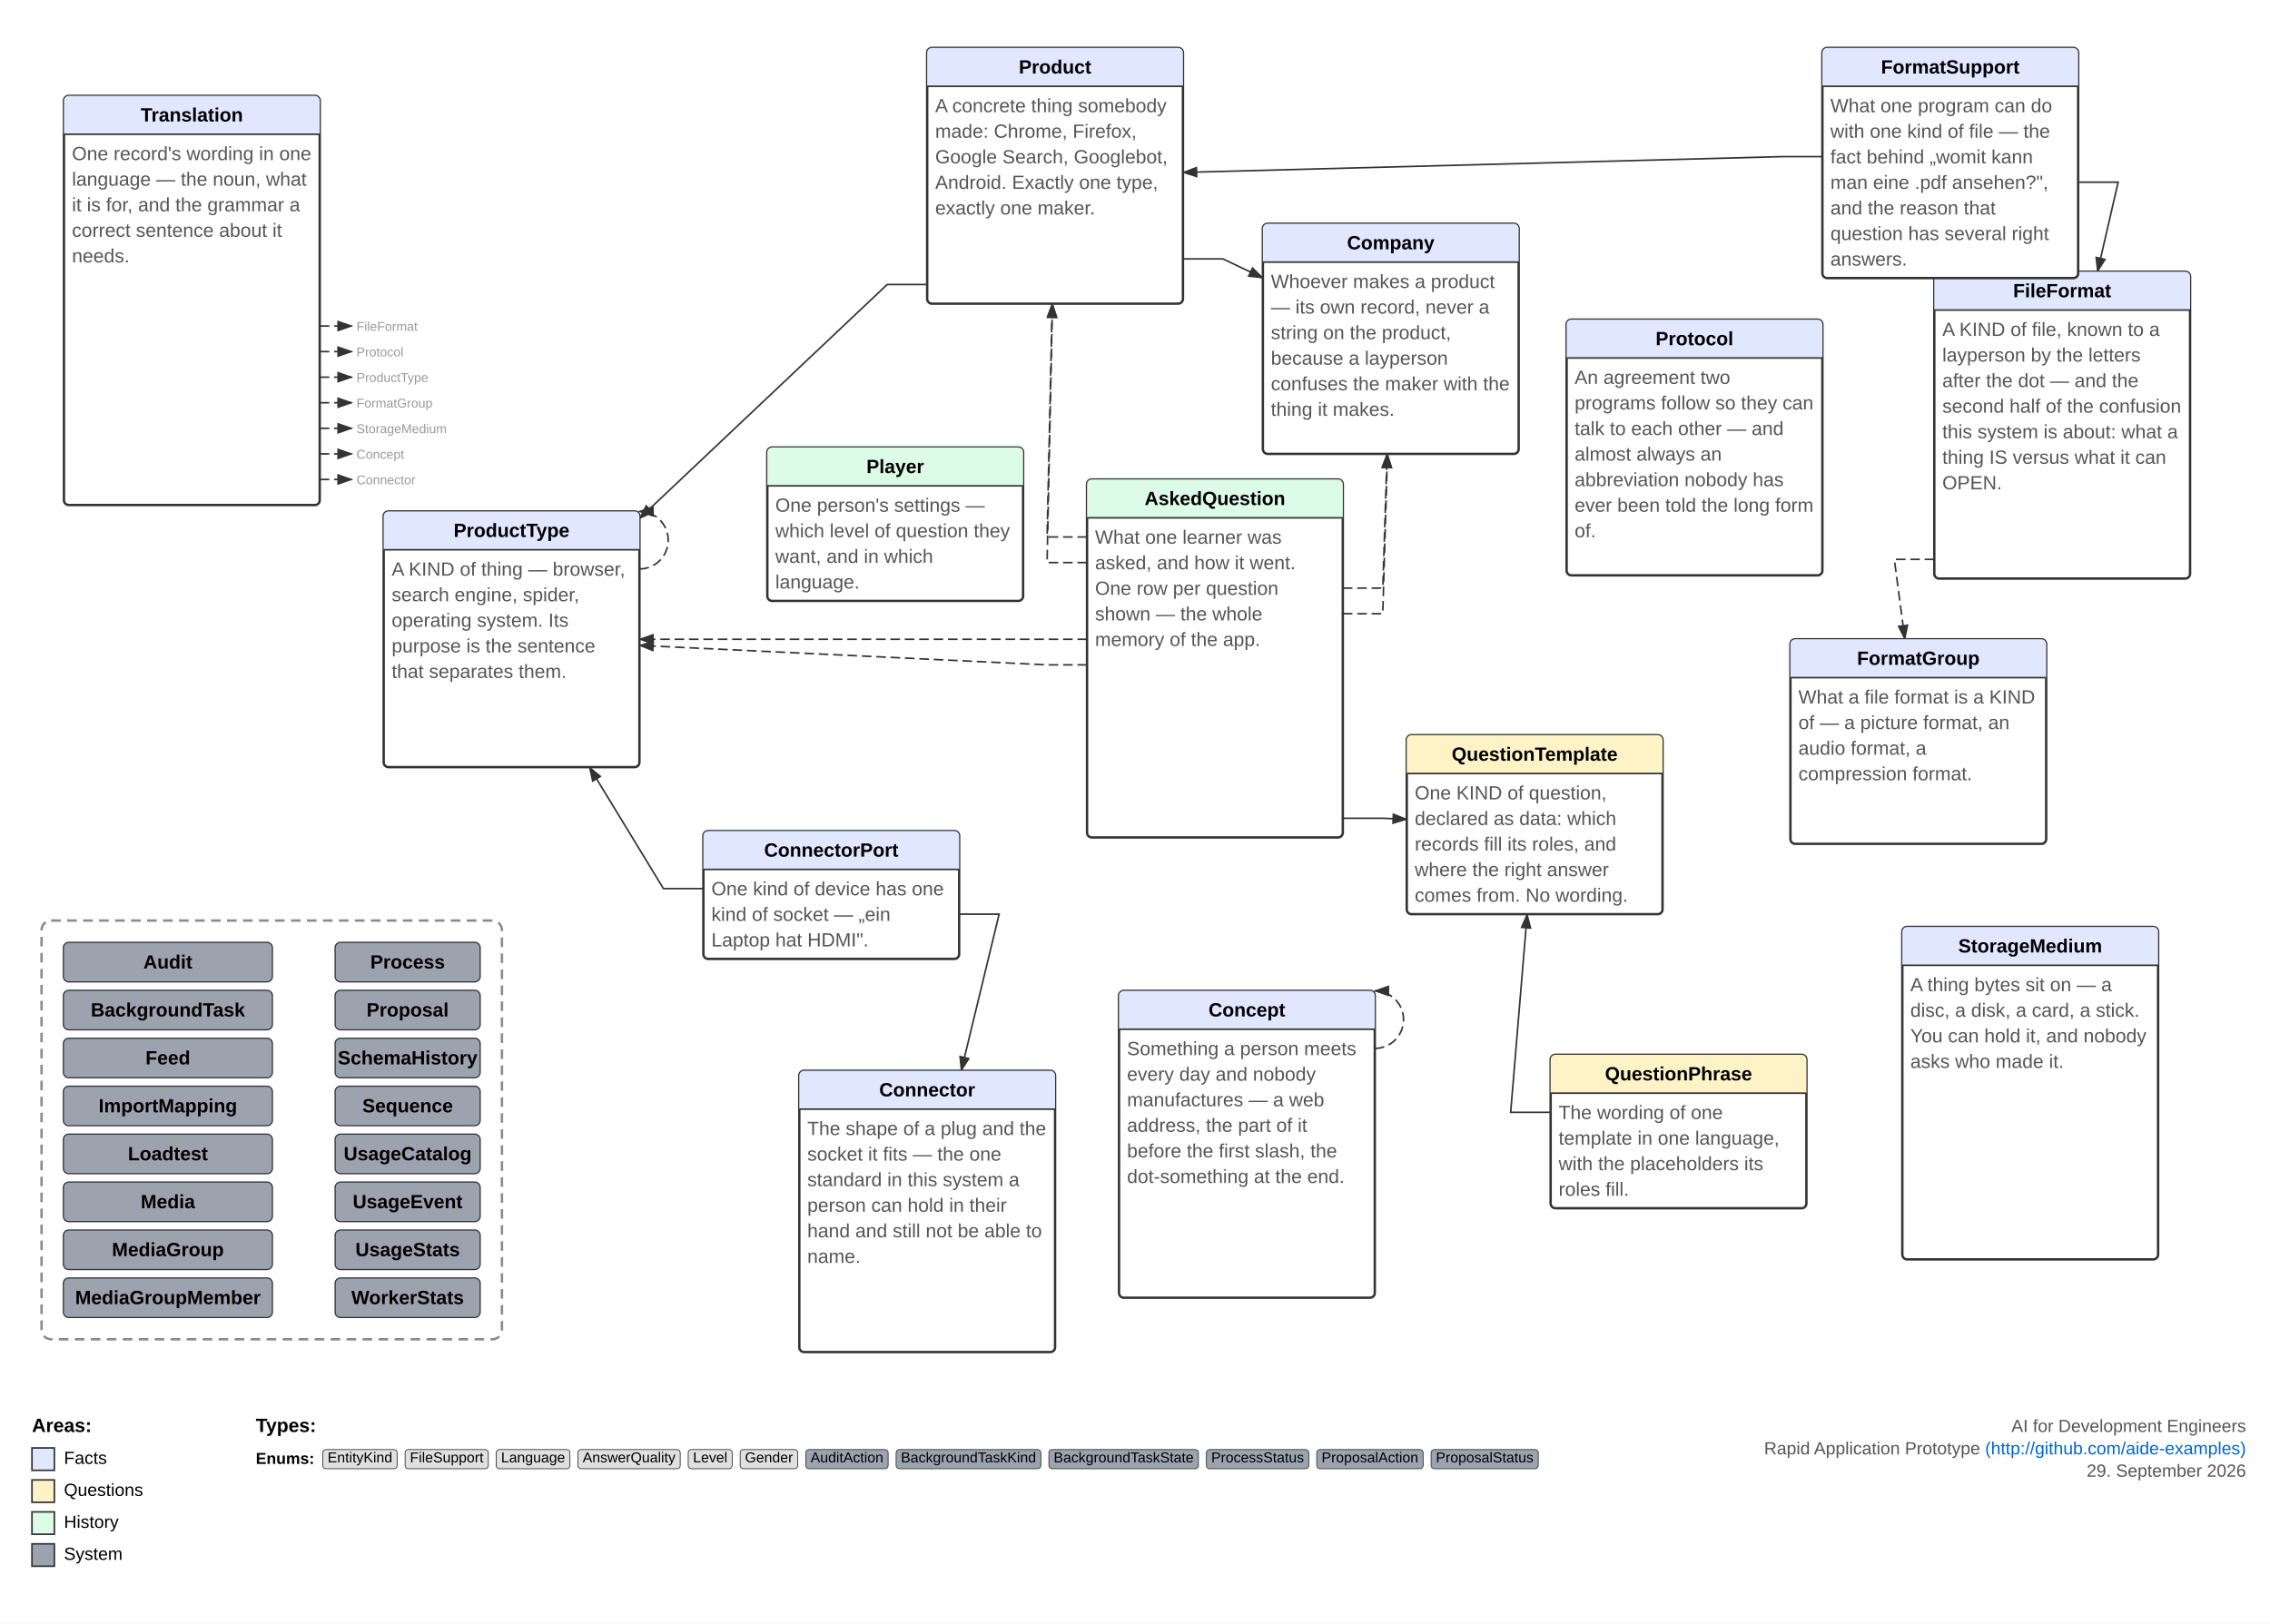
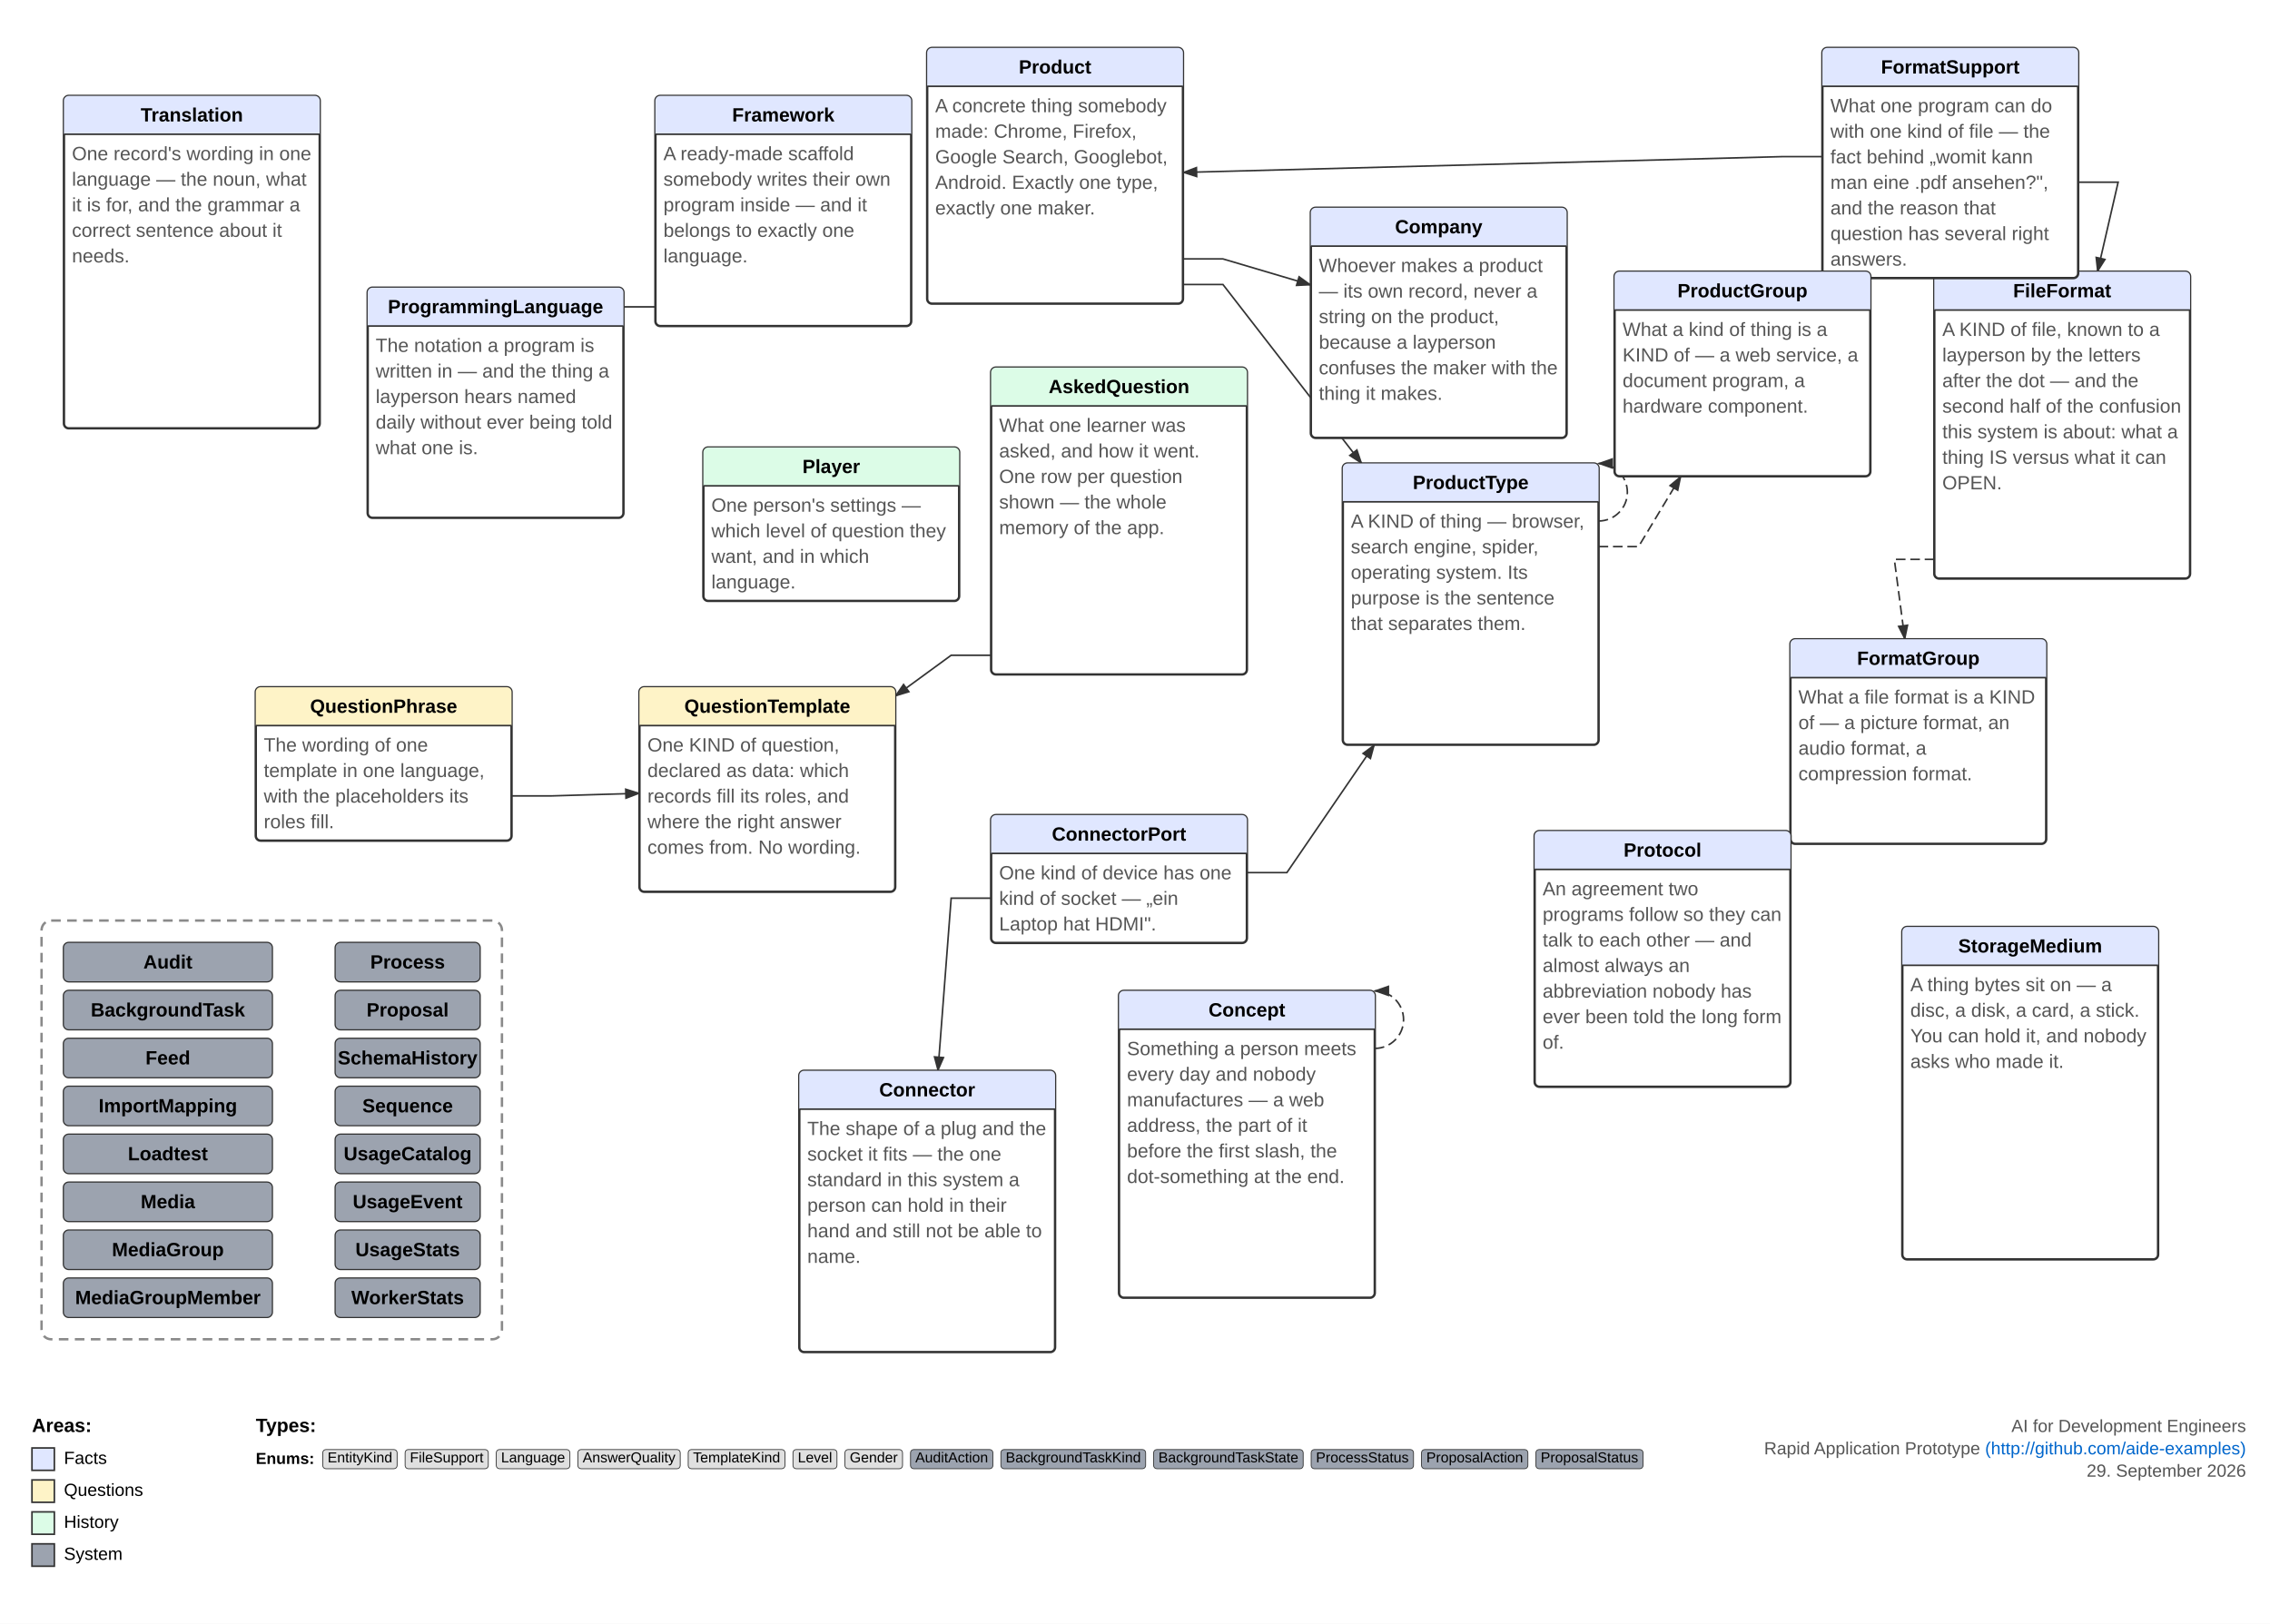
<svg xmlns="http://www.w3.org/2000/svg" viewBox="0 0 1420 1016" width="1420" height="1016">
  <defs>
    <marker id="arrowhead" markerWidth="10" markerHeight="7" refX="9" refY="3.5" orient="auto">
      <polygon points="0 0, 10 3.5, 0 7" fill="#333" />
    </marker>
    <clipPath id="clip-AskedQuestion">
-       <rect x="680" y="300" width="160" height="224" rx="3" />
+       <rect x="620" y="230" width="160" height="192" rx="3" />
    </clipPath>
    <clipPath id="clip-Company">
-       <rect x="790" y="140" width="160" height="144" rx="3" />
+       <rect x="820" y="130" width="160" height="144" rx="3" />
    </clipPath>
    <clipPath id="clip-Concept">
      <rect x="700" y="620" width="160" height="192" rx="3" />
    </clipPath>
    <clipPath id="clip-Connector">
      <rect x="500" y="670" width="160" height="176" rx="3" />
    </clipPath>
    <clipPath id="clip-ConnectorPort">
-       <rect x="440" y="520" width="160" height="80" rx="3" />
+       <rect x="620" y="510" width="160" height="80" rx="3" />
    </clipPath>
    <clipPath id="clip-FileFormat">
      <rect x="1210" y="170" width="160" height="192" rx="3" />
    </clipPath>
    <clipPath id="clip-FormatGroup">
      <rect x="1120" y="400" width="160" height="128" rx="3" />
    </clipPath>
    <clipPath id="clip-FormatSupport">
      <rect x="1140" y="30" width="160" height="144" rx="3" />
    </clipPath>
+     <clipPath id="clip-Framework">
+       <rect x="410" y="60" width="160" height="144" rx="3" />
+     </clipPath>
    <clipPath id="clip-Player">
-       <rect x="480" y="280" width="160" height="96" rx="3" />
+       <rect x="440" y="280" width="160" height="96" rx="3" />
    </clipPath>
    <clipPath id="clip-Product">
      <rect x="580" y="30" width="160" height="160" rx="3" />
    </clipPath>
+     <clipPath id="clip-ProductGroup">
+       <rect x="1010" y="170" width="160" height="128" rx="3" />
+     </clipPath>
    <clipPath id="clip-ProductType">
-       <rect x="240" y="320" width="160" height="160" rx="3" />
+       <rect x="840" y="290" width="160" height="176" rx="3" />
+     </clipPath>
+     <clipPath id="clip-ProgrammingLanguage">
+       <rect x="230" y="180" width="160" height="144" rx="3" />
    </clipPath>
    <clipPath id="clip-Protocol">
-       <rect x="980" y="200" width="160" height="160" rx="3" />
+       <rect x="960" y="520" width="160" height="160" rx="3" />
    </clipPath>
    <clipPath id="clip-QuestionPhrase">
-       <rect x="970" y="660" width="160" height="96" rx="3" />
+       <rect x="160" y="430" width="160" height="96" rx="3" />
    </clipPath>
    <clipPath id="clip-QuestionTemplate">
-       <rect x="880" y="460" width="160" height="112" rx="3" />
+       <rect x="400" y="430" width="160" height="128" rx="3" />
    </clipPath>
    <clipPath id="clip-StorageMedium">
      <rect x="1190" y="580" width="160" height="208" rx="3" />
    </clipPath>
    <clipPath id="clip-Translation">
-       <rect x="40" y="60" width="160" height="256" rx="3" />
+       <rect x="40" y="60" width="160" height="208" rx="3" />
    </clipPath>
    <clipPath id="clip-Audit">
      <rect x="40" y="590" width="130.045" height="24" rx="3" />
    </clipPath>
    <clipPath id="clip-BackgroundTask">
      <rect x="40" y="620" width="130.045" height="24" rx="3" />
    </clipPath>
    <clipPath id="clip-Feed">
      <rect x="40" y="650" width="130.045" height="24" rx="3" />
    </clipPath>
    <clipPath id="clip-ImportMapping">
      <rect x="40" y="680" width="130.045" height="24" rx="3" />
    </clipPath>
    <clipPath id="clip-Loadtest">
      <rect x="40" y="710" width="130.045" height="24" rx="3" />
    </clipPath>
    <clipPath id="clip-Media">
      <rect x="40" y="740" width="130.045" height="24" rx="3" />
    </clipPath>
    <clipPath id="clip-MediaGroup">
      <rect x="40" y="770" width="130.045" height="24" rx="3" />
    </clipPath>
    <clipPath id="clip-MediaGroupMember">
      <rect x="40" y="800" width="130.045" height="24" rx="3" />
    </clipPath>
    <clipPath id="clip-Process">
      <rect x="210" y="590" width="90" height="24" rx="3" />
    </clipPath>
    <clipPath id="clip-Proposal">
      <rect x="210" y="620" width="90" height="24" rx="3" />
    </clipPath>
    <clipPath id="clip-SchemaHistory">
      <rect x="210" y="650" width="90" height="24" rx="3" />
    </clipPath>
    <clipPath id="clip-Sequence">
      <rect x="210" y="680" width="90" height="24" rx="3" />
    </clipPath>
    <clipPath id="clip-UsageCatalog">
      <rect x="210" y="710" width="90" height="24" rx="3" />
    </clipPath>
    <clipPath id="clip-UsageEvent">
      <rect x="210" y="740" width="90" height="24" rx="3" />
    </clipPath>
    <clipPath id="clip-UsageStats">
      <rect x="210" y="770" width="90" height="24" rx="3" />
    </clipPath>
    <clipPath id="clip-WorkerStats">
      <rect x="210" y="800" width="90" height="24" rx="3" />
    </clipPath>
  </defs>
  <rect width="1420" height="1016" fill="white" />
-   <path d="M 840 512 L 865 512 L 880 512.632" fill="none" stroke="#333" stroke-width="1" marker-end="url(#arrowhead)" />
-   <path d="M 680 336 L 655 336 L 658.23 190" fill="none" stroke="#333" stroke-width="1" marker-end="url(#arrowhead)" stroke-dasharray="6,3" />
-   <path d="M 680 400 L 655 400 L 400 400" fill="none" stroke="#333" stroke-width="1" marker-end="url(#arrowhead)" stroke-dasharray="6,3" />
-   <path d="M 840 368 L 865 368 L 867.692 284" fill="none" stroke="#333" stroke-width="1" marker-end="url(#arrowhead)" stroke-dasharray="6,3" />
-   <path d="M 680 352 L 655 352 L 658.347 190" fill="none" stroke="#333" stroke-width="1" marker-end="url(#arrowhead)" stroke-dasharray="6,3" />
-   <path d="M 680 416 L 655 416 L 400 403.821" fill="none" stroke="#333" stroke-width="1" marker-end="url(#arrowhead)" stroke-dasharray="6,3" />
-   <path d="M 840 384 L 865 384 L 867.907 284" fill="none" stroke="#333" stroke-width="1" marker-end="url(#arrowhead)" stroke-dasharray="6,3" />
+   <path d="M 620 410 L 595 410 L 560 435.565" fill="none" stroke="#333" stroke-width="1" marker-end="url(#arrowhead)" />
  <path d="M 860 656 A 18 18 0 0 0 860 620" fill="none" stroke="#333" stroke-width="1" marker-end="url(#arrowhead)" stroke-dasharray="6,3" />
-   <path d="M 440 556 L 415 556 L 368.718 480" fill="none" stroke="#333" stroke-width="1" marker-end="url(#arrowhead)" />
-   <path d="M 600 572 L 625 572 L 601.29 670" fill="none" stroke="#333" stroke-width="1" marker-end="url(#arrowhead)" />
+   <path d="M 780 546 L 805 546 L 859.762 466" fill="none" stroke="#333" stroke-width="1" marker-end="url(#arrowhead)" />
+   <path d="M 620 562 L 595 562 L 586.735 670" fill="none" stroke="#333" stroke-width="1" marker-end="url(#arrowhead)" />
  <path d="M 1210 350 L 1185 350 L 1191.579 400" fill="none" stroke="#333" stroke-width="1" marker-end="url(#arrowhead)" stroke-dasharray="6,3" />
  <path d="M 1140 98 L 1115 98 L 740 107.89" fill="none" stroke="#333" stroke-width="1" marker-end="url(#arrowhead)" />
  <path d="M 1300 114 L 1325 114 L 1312.105 170" fill="none" stroke="#333" stroke-width="1" marker-end="url(#arrowhead)" />
-   <path d="M 580 178 L 555 178 L 400 324.426" fill="none" stroke="#333" stroke-width="1" marker-end="url(#arrowhead)" />
-   <path d="M 740 162 L 765 162 L 790 173.905" fill="none" stroke="#333" stroke-width="1" marker-end="url(#arrowhead)" />
-   <path d="M 400 356 A 18 18 0 0 0 400 320" fill="none" stroke="#333" stroke-width="1" marker-end="url(#arrowhead)" stroke-dasharray="6,3" />
-   <path d="M 970 696 L 945 696 L 955.333 572" fill="none" stroke="#333" stroke-width="1" marker-end="url(#arrowhead)" />
-   <path d="M 200 236 L 220 236" fill="none" stroke="#333" stroke-width="1" stroke-dasharray="6,3" marker-end="url(#arrowhead)" />
-   <text x="223" y="239" text-anchor="start" font-family="Arial, sans-serif" font-size="8" fill="#999">ProductType</text>
-   <path d="M 200 204 L 220 204" fill="none" stroke="#333" stroke-width="1" stroke-dasharray="6,3" marker-end="url(#arrowhead)" />
-   <text x="223" y="207" text-anchor="start" font-family="Arial, sans-serif" font-size="8" fill="#999">FileFormat</text>
-   <path d="M 200 252 L 220 252" fill="none" stroke="#333" stroke-width="1" stroke-dasharray="6,3" marker-end="url(#arrowhead)" />
-   <text x="223" y="255" text-anchor="start" font-family="Arial, sans-serif" font-size="8" fill="#999">FormatGroup</text>
-   <path d="M 200 220 L 220 220" fill="none" stroke="#333" stroke-width="1" stroke-dasharray="6,3" marker-end="url(#arrowhead)" />
-   <text x="223" y="223" text-anchor="start" font-family="Arial, sans-serif" font-size="8" fill="#999">Protocol</text>
-   <path d="M 200 300 L 220 300" fill="none" stroke="#333" stroke-width="1" stroke-dasharray="6,3" marker-end="url(#arrowhead)" />
-   <text x="223" y="303" text-anchor="start" font-family="Arial, sans-serif" font-size="8" fill="#999">Connector</text>
-   <path d="M 200 284 L 220 284" fill="none" stroke="#333" stroke-width="1" stroke-dasharray="6,3" marker-end="url(#arrowhead)" />
-   <text x="223" y="287" text-anchor="start" font-family="Arial, sans-serif" font-size="8" fill="#999">Concept</text>
-   <path d="M 200 268 L 220 268" fill="none" stroke="#333" stroke-width="1" stroke-dasharray="6,3" marker-end="url(#arrowhead)" />
-   <text x="223" y="271" text-anchor="start" font-family="Arial, sans-serif" font-size="8" fill="#999">StorageMedium</text>
+   <path d="M 410 192 L 385 192 L 310 252" fill="none" stroke="#333" stroke-width="1" marker-end="url(#arrowhead)" />
+   <path d="M 740 178 L 765 178 L 851.8 290" fill="none" stroke="#333" stroke-width="1" marker-end="url(#arrowhead)" />
+   <path d="M 740 162 L 765 162 L 820 178.296" fill="none" stroke="#333" stroke-width="1" marker-end="url(#arrowhead)" />
+   <path d="M 1000 342 L 1025 342 L 1051.481 298" fill="none" stroke="#333" stroke-width="1" marker-end="url(#arrowhead)" stroke-dasharray="6,3" />
+   <path d="M 1000 326 A 18 18 0 0 0 1000 290" fill="none" stroke="#333" stroke-width="1" marker-end="url(#arrowhead)" stroke-dasharray="6,3" />
+   <path d="M 320 498 L 345 498 L 400 496.37" fill="none" stroke="#333" stroke-width="1" marker-end="url(#arrowhead)" />
  <rect x="26" y="576" width="288" height="262" fill="none" stroke="#8a8a8a" stroke-width="1.5" stroke-dasharray="6,4" rx="6" />
-   <rect x="680" y="300" width="160" height="224" fill="white" stroke="#333" stroke-width="1.5" rx="3" />
-   <rect x="680" y="300" width="160" height="24" fill="#DCFCE7" clip-path="url(#clip-AskedQuestion)" />
-   <text x="760" y="316" text-anchor="middle" font-family="Arial, sans-serif" font-size="12" font-weight="bold">AskedQuestion</text>
-   <line x1="680" y1="324" x2="840" y2="324" stroke="#333" stroke-width="1" />
-   <text x="685" y="340.2" font-family="Arial, sans-serif" font-size="12" fill="#555">What one learner was</text>
-   <text x="685" y="356.2" font-family="Arial, sans-serif" font-size="12" fill="#555">asked, and how it went.</text>
-   <text x="685" y="372.2" font-family="Arial, sans-serif" font-size="12" fill="#555">One row per question</text>
-   <text x="685" y="388.2" font-family="Arial, sans-serif" font-size="12" fill="#555">shown — the whole</text>
-   <text x="685" y="404.2" font-family="Arial, sans-serif" font-size="12" fill="#555">memory of the app.</text>
-   <rect x="790" y="140" width="160" height="144" fill="white" stroke="#333" stroke-width="1.5" rx="3" />
-   <rect x="790" y="140" width="160" height="24" fill="#E0E7FF" clip-path="url(#clip-Company)" />
-   <text x="870" y="156" text-anchor="middle" font-family="Arial, sans-serif" font-size="12" font-weight="bold">Company</text>
-   <line x1="790" y1="164" x2="950" y2="164" stroke="#333" stroke-width="1" />
-   <text x="795" y="180.2" font-family="Arial, sans-serif" font-size="12" fill="#555">Whoever makes a product</text>
-   <text x="795" y="196.2" font-family="Arial, sans-serif" font-size="12" fill="#555">— its own record, never a</text>
-   <text x="795" y="212.2" font-family="Arial, sans-serif" font-size="12" fill="#555">string on the product,</text>
-   <text x="795" y="228.2" font-family="Arial, sans-serif" font-size="12" fill="#555">because a layperson</text>
-   <text x="795" y="244.2" font-family="Arial, sans-serif" font-size="12" fill="#555">confuses the maker with the</text>
-   <text x="795" y="260.2" font-family="Arial, sans-serif" font-size="12" fill="#555">thing it makes.</text>
+   <rect x="620" y="230" width="160" height="192" fill="white" stroke="#333" stroke-width="1.5" rx="3" />
+   <rect x="620" y="230" width="160" height="24" fill="#DCFCE7" clip-path="url(#clip-AskedQuestion)" />
+   <text x="700" y="246" text-anchor="middle" font-family="Arial, sans-serif" font-size="12" font-weight="bold">AskedQuestion</text>
+   <line x1="620" y1="254" x2="780" y2="254" stroke="#333" stroke-width="1" />
+   <text x="625" y="270.2" font-family="Arial, sans-serif" font-size="12" fill="#555">What one learner was</text>
+   <text x="625" y="286.2" font-family="Arial, sans-serif" font-size="12" fill="#555">asked, and how it went.</text>
+   <text x="625" y="302.2" font-family="Arial, sans-serif" font-size="12" fill="#555">One row per question</text>
+   <text x="625" y="318.2" font-family="Arial, sans-serif" font-size="12" fill="#555">shown — the whole</text>
+   <text x="625" y="334.2" font-family="Arial, sans-serif" font-size="12" fill="#555">memory of the app.</text>
+   <rect x="820" y="130" width="160" height="144" fill="white" stroke="#333" stroke-width="1.5" rx="3" />
+   <rect x="820" y="130" width="160" height="24" fill="#E0E7FF" clip-path="url(#clip-Company)" />
+   <text x="900" y="146" text-anchor="middle" font-family="Arial, sans-serif" font-size="12" font-weight="bold">Company</text>
+   <line x1="820" y1="154" x2="980" y2="154" stroke="#333" stroke-width="1" />
+   <text x="825" y="170.2" font-family="Arial, sans-serif" font-size="12" fill="#555">Whoever makes a product</text>
+   <text x="825" y="186.2" font-family="Arial, sans-serif" font-size="12" fill="#555">— its own record, never a</text>
+   <text x="825" y="202.2" font-family="Arial, sans-serif" font-size="12" fill="#555">string on the product,</text>
+   <text x="825" y="218.2" font-family="Arial, sans-serif" font-size="12" fill="#555">because a layperson</text>
+   <text x="825" y="234.2" font-family="Arial, sans-serif" font-size="12" fill="#555">confuses the maker with the</text>
+   <text x="825" y="250.2" font-family="Arial, sans-serif" font-size="12" fill="#555">thing it makes.</text>
  <rect x="700" y="620" width="160" height="192" fill="white" stroke="#333" stroke-width="1.5" rx="3" />
  <rect x="700" y="620" width="160" height="24" fill="#E0E7FF" clip-path="url(#clip-Concept)" />
  <text x="780" y="636" text-anchor="middle" font-family="Arial, sans-serif" font-size="12" font-weight="bold">Concept</text>
  <line x1="700" y1="644" x2="860" y2="644" stroke="#333" stroke-width="1" />
  <text x="705" y="660.2" font-family="Arial, sans-serif" font-size="12" fill="#555">Something a person meets</text>
  <text x="705" y="676.2" font-family="Arial, sans-serif" font-size="12" fill="#555">every day and nobody</text>
  <text x="705" y="692.2" font-family="Arial, sans-serif" font-size="12" fill="#555">manufactures — a web</text>
  <text x="705" y="708.2" font-family="Arial, sans-serif" font-size="12" fill="#555">address, the part of it</text>
  <text x="705" y="724.2" font-family="Arial, sans-serif" font-size="12" fill="#555">before the first slash, the</text>
  <text x="705" y="740.2" font-family="Arial, sans-serif" font-size="12" fill="#555">dot-something at the end.</text>
  <rect x="500" y="670" width="160" height="176" fill="white" stroke="#333" stroke-width="1.5" rx="3" />
  <rect x="500" y="670" width="160" height="24" fill="#E0E7FF" clip-path="url(#clip-Connector)" />
  <text x="580" y="686" text-anchor="middle" font-family="Arial, sans-serif" font-size="12" font-weight="bold">Connector</text>
  <line x1="500" y1="694" x2="660" y2="694" stroke="#333" stroke-width="1" />
  <text x="505" y="710.2" font-family="Arial, sans-serif" font-size="12" fill="#555">The shape of a plug and the</text>
  <text x="505" y="726.2" font-family="Arial, sans-serif" font-size="12" fill="#555">socket it fits — the one</text>
  <text x="505" y="742.2" font-family="Arial, sans-serif" font-size="12" fill="#555">standard in this system a</text>
  <text x="505" y="758.2" font-family="Arial, sans-serif" font-size="12" fill="#555">person can hold in their</text>
  <text x="505" y="774.2" font-family="Arial, sans-serif" font-size="12" fill="#555">hand and still not be able to</text>
  <text x="505" y="790.2" font-family="Arial, sans-serif" font-size="12" fill="#555">name.</text>
-   <rect x="440" y="520" width="160" height="80" fill="white" stroke="#333" stroke-width="1.5" rx="3" />
-   <rect x="440" y="520" width="160" height="24" fill="#E0E7FF" clip-path="url(#clip-ConnectorPort)" />
-   <text x="520" y="536" text-anchor="middle" font-family="Arial, sans-serif" font-size="12" font-weight="bold">ConnectorPort</text>
-   <line x1="440" y1="544" x2="600" y2="544" stroke="#333" stroke-width="1" />
-   <text x="445" y="560.2" font-family="Arial, sans-serif" font-size="12" fill="#555">One kind of device has one</text>
-   <text x="445" y="576.2" font-family="Arial, sans-serif" font-size="12" fill="#555">kind of socket — „ein</text>
-   <text x="445" y="592.2" font-family="Arial, sans-serif" font-size="12" fill="#555">Laptop hat HDMI".</text>
+   <rect x="620" y="510" width="160" height="80" fill="white" stroke="#333" stroke-width="1.5" rx="3" />
+   <rect x="620" y="510" width="160" height="24" fill="#E0E7FF" clip-path="url(#clip-ConnectorPort)" />
+   <text x="700" y="526" text-anchor="middle" font-family="Arial, sans-serif" font-size="12" font-weight="bold">ConnectorPort</text>
+   <line x1="620" y1="534" x2="780" y2="534" stroke="#333" stroke-width="1" />
+   <text x="625" y="550.2" font-family="Arial, sans-serif" font-size="12" fill="#555">One kind of device has one</text>
+   <text x="625" y="566.2" font-family="Arial, sans-serif" font-size="12" fill="#555">kind of socket — „ein</text>
+   <text x="625" y="582.2" font-family="Arial, sans-serif" font-size="12" fill="#555">Laptop hat HDMI".</text>
  <rect x="1210" y="170" width="160" height="192" fill="white" stroke="#333" stroke-width="1.5" rx="3" />
  <rect x="1210" y="170" width="160" height="24" fill="#E0E7FF" clip-path="url(#clip-FileFormat)" />
  <text x="1290" y="186" text-anchor="middle" font-family="Arial, sans-serif" font-size="12" font-weight="bold">FileFormat</text>
  <line x1="1210" y1="194" x2="1370" y2="194" stroke="#333" stroke-width="1" />
  <text x="1215" y="210.2" font-family="Arial, sans-serif" font-size="12" fill="#555">A KIND of file, known to a</text>
  <text x="1215" y="226.2" font-family="Arial, sans-serif" font-size="12" fill="#555">layperson by the letters</text>
  <text x="1215" y="242.2" font-family="Arial, sans-serif" font-size="12" fill="#555">after the dot — and the</text>
  <text x="1215" y="258.2" font-family="Arial, sans-serif" font-size="12" fill="#555">second half of the confusion</text>
  <text x="1215" y="274.2" font-family="Arial, sans-serif" font-size="12" fill="#555">this system is about: what a</text>
  <text x="1215" y="290.2" font-family="Arial, sans-serif" font-size="12" fill="#555">thing IS versus what it can</text>
  <text x="1215" y="306.2" font-family="Arial, sans-serif" font-size="12" fill="#555">OPEN.</text>
  <rect x="1120" y="400" width="160" height="128" fill="white" stroke="#333" stroke-width="1.5" rx="3" />
  <rect x="1120" y="400" width="160" height="24" fill="#E0E7FF" clip-path="url(#clip-FormatGroup)" />
  <text x="1200" y="416" text-anchor="middle" font-family="Arial, sans-serif" font-size="12" font-weight="bold">FormatGroup</text>
  <line x1="1120" y1="424" x2="1280" y2="424" stroke="#333" stroke-width="1" />
  <text x="1125" y="440.2" font-family="Arial, sans-serif" font-size="12" fill="#555">What a file format is a KIND</text>
  <text x="1125" y="456.2" font-family="Arial, sans-serif" font-size="12" fill="#555">of — a picture format, an</text>
  <text x="1125" y="472.2" font-family="Arial, sans-serif" font-size="12" fill="#555">audio format, a</text>
  <text x="1125" y="488.2" font-family="Arial, sans-serif" font-size="12" fill="#555">compression format.</text>
  <rect x="1140" y="30" width="160" height="144" fill="white" stroke="#333" stroke-width="1.5" rx="3" />
  <rect x="1140" y="30" width="160" height="24" fill="#E0E7FF" clip-path="url(#clip-FormatSupport)" />
  <text x="1220" y="46" text-anchor="middle" font-family="Arial, sans-serif" font-size="12" font-weight="bold">FormatSupport</text>
  <line x1="1140" y1="54" x2="1300" y2="54" stroke="#333" stroke-width="1" />
  <text x="1145" y="70.2" font-family="Arial, sans-serif" font-size="12" fill="#555">What one program can do</text>
  <text x="1145" y="86.2" font-family="Arial, sans-serif" font-size="12" fill="#555">with one kind of file — the</text>
  <text x="1145" y="102.2" font-family="Arial, sans-serif" font-size="12" fill="#555">fact behind „womit kann</text>
  <text x="1145" y="118.2" font-family="Arial, sans-serif" font-size="12" fill="#555">man eine .pdf ansehen?",</text>
  <text x="1145" y="134.2" font-family="Arial, sans-serif" font-size="12" fill="#555">and the reason that</text>
  <text x="1145" y="150.2" font-family="Arial, sans-serif" font-size="12" fill="#555">question has several right</text>
  <text x="1145" y="166.2" font-family="Arial, sans-serif" font-size="12" fill="#555">answers.</text>
-   <rect x="480" y="280" width="160" height="96" fill="white" stroke="#333" stroke-width="1.5" rx="3" />
-   <rect x="480" y="280" width="160" height="24" fill="#DCFCE7" clip-path="url(#clip-Player)" />
-   <text x="560" y="296" text-anchor="middle" font-family="Arial, sans-serif" font-size="12" font-weight="bold">Player</text>
-   <line x1="480" y1="304" x2="640" y2="304" stroke="#333" stroke-width="1" />
-   <text x="485" y="320.2" font-family="Arial, sans-serif" font-size="12" fill="#555">One person's settings —</text>
-   <text x="485" y="336.2" font-family="Arial, sans-serif" font-size="12" fill="#555">which level of question they</text>
-   <text x="485" y="352.2" font-family="Arial, sans-serif" font-size="12" fill="#555">want, and in which</text>
-   <text x="485" y="368.2" font-family="Arial, sans-serif" font-size="12" fill="#555">language.</text>
+   <rect x="410" y="60" width="160" height="144" fill="white" stroke="#333" stroke-width="1.5" rx="3" />
+   <rect x="410" y="60" width="160" height="24" fill="#E0E7FF" clip-path="url(#clip-Framework)" />
+   <text x="490" y="76" text-anchor="middle" font-family="Arial, sans-serif" font-size="12" font-weight="bold">Framework</text>
+   <line x1="410" y1="84" x2="570" y2="84" stroke="#333" stroke-width="1" />
+   <text x="415" y="100.2" font-family="Arial, sans-serif" font-size="12" fill="#555">A ready-made scaffold</text>
+   <text x="415" y="116.2" font-family="Arial, sans-serif" font-size="12" fill="#555">somebody writes their own</text>
+   <text x="415" y="132.2" font-family="Arial, sans-serif" font-size="12" fill="#555">program inside — and it</text>
+   <text x="415" y="148.2" font-family="Arial, sans-serif" font-size="12" fill="#555">belongs to exactly one</text>
+   <text x="415" y="164.2" font-family="Arial, sans-serif" font-size="12" fill="#555">language.</text>
+   <rect x="440" y="280" width="160" height="96" fill="white" stroke="#333" stroke-width="1.5" rx="3" />
+   <rect x="440" y="280" width="160" height="24" fill="#DCFCE7" clip-path="url(#clip-Player)" />
+   <text x="520" y="296" text-anchor="middle" font-family="Arial, sans-serif" font-size="12" font-weight="bold">Player</text>
+   <line x1="440" y1="304" x2="600" y2="304" stroke="#333" stroke-width="1" />
+   <text x="445" y="320.2" font-family="Arial, sans-serif" font-size="12" fill="#555">One person's settings —</text>
+   <text x="445" y="336.2" font-family="Arial, sans-serif" font-size="12" fill="#555">which level of question they</text>
+   <text x="445" y="352.2" font-family="Arial, sans-serif" font-size="12" fill="#555">want, and in which</text>
+   <text x="445" y="368.2" font-family="Arial, sans-serif" font-size="12" fill="#555">language.</text>
  <rect x="580" y="30" width="160" height="160" fill="white" stroke="#333" stroke-width="1.5" rx="3" />
  <rect x="580" y="30" width="160" height="24" fill="#E0E7FF" clip-path="url(#clip-Product)" />
  <text x="660" y="46" text-anchor="middle" font-family="Arial, sans-serif" font-size="12" font-weight="bold">Product</text>
  <line x1="580" y1="54" x2="740" y2="54" stroke="#333" stroke-width="1" />
  <text x="585" y="70.2" font-family="Arial, sans-serif" font-size="12" fill="#555">A concrete thing somebody</text>
  <text x="585" y="86.2" font-family="Arial, sans-serif" font-size="12" fill="#555">made: Chrome, Firefox,</text>
  <text x="585" y="102.2" font-family="Arial, sans-serif" font-size="12" fill="#555">Google Search, Googlebot,</text>
  <text x="585" y="118.2" font-family="Arial, sans-serif" font-size="12" fill="#555">Android. Exactly one type,</text>
  <text x="585" y="134.2" font-family="Arial, sans-serif" font-size="12" fill="#555">exactly one maker.</text>
-   <rect x="240" y="320" width="160" height="160" fill="white" stroke="#333" stroke-width="1.5" rx="3" />
-   <rect x="240" y="320" width="160" height="24" fill="#E0E7FF" clip-path="url(#clip-ProductType)" />
-   <text x="320" y="336" text-anchor="middle" font-family="Arial, sans-serif" font-size="12" font-weight="bold">ProductType</text>
-   <line x1="240" y1="344" x2="400" y2="344" stroke="#333" stroke-width="1" />
-   <text x="245" y="360.2" font-family="Arial, sans-serif" font-size="12" fill="#555">A KIND of thing — browser,</text>
-   <text x="245" y="376.2" font-family="Arial, sans-serif" font-size="12" fill="#555">search engine, spider,</text>
-   <text x="245" y="392.2" font-family="Arial, sans-serif" font-size="12" fill="#555">operating system. Its</text>
-   <text x="245" y="408.2" font-family="Arial, sans-serif" font-size="12" fill="#555">purpose is the sentence</text>
-   <text x="245" y="424.2" font-family="Arial, sans-serif" font-size="12" fill="#555">that separates them.</text>
-   <rect x="980" y="200" width="160" height="160" fill="white" stroke="#333" stroke-width="1.5" rx="3" />
-   <rect x="980" y="200" width="160" height="24" fill="#E0E7FF" clip-path="url(#clip-Protocol)" />
-   <text x="1060" y="216" text-anchor="middle" font-family="Arial, sans-serif" font-size="12" font-weight="bold">Protocol</text>
-   <line x1="980" y1="224" x2="1140" y2="224" stroke="#333" stroke-width="1" />
-   <text x="985" y="240.2" font-family="Arial, sans-serif" font-size="12" fill="#555">An agreement two</text>
-   <text x="985" y="256.2" font-family="Arial, sans-serif" font-size="12" fill="#555">programs follow so they can</text>
-   <text x="985" y="272.2" font-family="Arial, sans-serif" font-size="12" fill="#555">talk to each other — and</text>
-   <text x="985" y="288.2" font-family="Arial, sans-serif" font-size="12" fill="#555">almost always an</text>
-   <text x="985" y="304.2" font-family="Arial, sans-serif" font-size="12" fill="#555">abbreviation nobody has</text>
-   <text x="985" y="320.2" font-family="Arial, sans-serif" font-size="12" fill="#555">ever been told the long form</text>
-   <text x="985" y="336.2" font-family="Arial, sans-serif" font-size="12" fill="#555">of.</text>
-   <rect x="970" y="660" width="160" height="96" fill="white" stroke="#333" stroke-width="1.5" rx="3" />
-   <rect x="970" y="660" width="160" height="24" fill="#FEF3C7" clip-path="url(#clip-QuestionPhrase)" />
-   <text x="1050" y="676" text-anchor="middle" font-family="Arial, sans-serif" font-size="12" font-weight="bold">QuestionPhrase</text>
-   <line x1="970" y1="684" x2="1130" y2="684" stroke="#333" stroke-width="1" />
-   <text x="975" y="700.2" font-family="Arial, sans-serif" font-size="12" fill="#555">The wording of one</text>
-   <text x="975" y="716.2" font-family="Arial, sans-serif" font-size="12" fill="#555">template in one language,</text>
-   <text x="975" y="732.2" font-family="Arial, sans-serif" font-size="12" fill="#555">with the placeholders its</text>
-   <text x="975" y="748.2" font-family="Arial, sans-serif" font-size="12" fill="#555">roles fill.</text>
-   <rect x="880" y="460" width="160" height="112" fill="white" stroke="#333" stroke-width="1.5" rx="3" />
-   <rect x="880" y="460" width="160" height="24" fill="#FEF3C7" clip-path="url(#clip-QuestionTemplate)" />
-   <text x="960" y="476" text-anchor="middle" font-family="Arial, sans-serif" font-size="12" font-weight="bold">QuestionTemplate</text>
-   <line x1="880" y1="484" x2="1040" y2="484" stroke="#333" stroke-width="1" />
-   <text x="885" y="500.2" font-family="Arial, sans-serif" font-size="12" fill="#555">One KIND of question,</text>
-   <text x="885" y="516.2" font-family="Arial, sans-serif" font-size="12" fill="#555">declared as data: which</text>
-   <text x="885" y="532.2" font-family="Arial, sans-serif" font-size="12" fill="#555">records fill its roles, and</text>
-   <text x="885" y="548.2" font-family="Arial, sans-serif" font-size="12" fill="#555">where the right answer</text>
-   <text x="885" y="564.2" font-family="Arial, sans-serif" font-size="12" fill="#555">comes from. No wording.</text>
+   <rect x="1010" y="170" width="160" height="128" fill="white" stroke="#333" stroke-width="1.5" rx="3" />
+   <rect x="1010" y="170" width="160" height="24" fill="#E0E7FF" clip-path="url(#clip-ProductGroup)" />
+   <text x="1090" y="186" text-anchor="middle" font-family="Arial, sans-serif" font-size="12" font-weight="bold">ProductGroup</text>
+   <line x1="1010" y1="194" x2="1170" y2="194" stroke="#333" stroke-width="1" />
+   <text x="1015" y="210.2" font-family="Arial, sans-serif" font-size="12" fill="#555">What a kind of thing is a</text>
+   <text x="1015" y="226.2" font-family="Arial, sans-serif" font-size="12" fill="#555">KIND of — a web service, a</text>
+   <text x="1015" y="242.2" font-family="Arial, sans-serif" font-size="12" fill="#555">document program, a</text>
+   <text x="1015" y="258.2" font-family="Arial, sans-serif" font-size="12" fill="#555">hardware component.</text>
+   <rect x="840" y="290" width="160" height="176" fill="white" stroke="#333" stroke-width="1.5" rx="3" />
+   <rect x="840" y="290" width="160" height="24" fill="#E0E7FF" clip-path="url(#clip-ProductType)" />
+   <text x="920" y="306" text-anchor="middle" font-family="Arial, sans-serif" font-size="12" font-weight="bold">ProductType</text>
+   <line x1="840" y1="314" x2="1000" y2="314" stroke="#333" stroke-width="1" />
+   <text x="845" y="330.2" font-family="Arial, sans-serif" font-size="12" fill="#555">A KIND of thing — browser,</text>
+   <text x="845" y="346.2" font-family="Arial, sans-serif" font-size="12" fill="#555">search engine, spider,</text>
+   <text x="845" y="362.2" font-family="Arial, sans-serif" font-size="12" fill="#555">operating system. Its</text>
+   <text x="845" y="378.2" font-family="Arial, sans-serif" font-size="12" fill="#555">purpose is the sentence</text>
+   <text x="845" y="394.2" font-family="Arial, sans-serif" font-size="12" fill="#555">that separates them.</text>
+   <rect x="230" y="180" width="160" height="144" fill="white" stroke="#333" stroke-width="1.5" rx="3" />
+   <rect x="230" y="180" width="160" height="24" fill="#E0E7FF" clip-path="url(#clip-ProgrammingLanguage)" />
+   <text x="310" y="196" text-anchor="middle" font-family="Arial, sans-serif" font-size="12" font-weight="bold">ProgrammingLanguage</text>
+   <line x1="230" y1="204" x2="390" y2="204" stroke="#333" stroke-width="1" />
+   <text x="235" y="220.2" font-family="Arial, sans-serif" font-size="12" fill="#555">The notation a program is</text>
+   <text x="235" y="236.2" font-family="Arial, sans-serif" font-size="12" fill="#555">written in — and the thing a</text>
+   <text x="235" y="252.2" font-family="Arial, sans-serif" font-size="12" fill="#555">layperson hears named</text>
+   <text x="235" y="268.2" font-family="Arial, sans-serif" font-size="12" fill="#555">daily without ever being told</text>
+   <text x="235" y="284.2" font-family="Arial, sans-serif" font-size="12" fill="#555">what one is.</text>
+   <rect x="960" y="520" width="160" height="160" fill="white" stroke="#333" stroke-width="1.5" rx="3" />
+   <rect x="960" y="520" width="160" height="24" fill="#E0E7FF" clip-path="url(#clip-Protocol)" />
+   <text x="1040" y="536" text-anchor="middle" font-family="Arial, sans-serif" font-size="12" font-weight="bold">Protocol</text>
+   <line x1="960" y1="544" x2="1120" y2="544" stroke="#333" stroke-width="1" />
+   <text x="965" y="560.2" font-family="Arial, sans-serif" font-size="12" fill="#555">An agreement two</text>
+   <text x="965" y="576.2" font-family="Arial, sans-serif" font-size="12" fill="#555">programs follow so they can</text>
+   <text x="965" y="592.2" font-family="Arial, sans-serif" font-size="12" fill="#555">talk to each other — and</text>
+   <text x="965" y="608.2" font-family="Arial, sans-serif" font-size="12" fill="#555">almost always an</text>
+   <text x="965" y="624.2" font-family="Arial, sans-serif" font-size="12" fill="#555">abbreviation nobody has</text>
+   <text x="965" y="640.2" font-family="Arial, sans-serif" font-size="12" fill="#555">ever been told the long form</text>
+   <text x="965" y="656.2" font-family="Arial, sans-serif" font-size="12" fill="#555">of.</text>
+   <rect x="160" y="430" width="160" height="96" fill="white" stroke="#333" stroke-width="1.5" rx="3" />
+   <rect x="160" y="430" width="160" height="24" fill="#FEF3C7" clip-path="url(#clip-QuestionPhrase)" />
+   <text x="240" y="446" text-anchor="middle" font-family="Arial, sans-serif" font-size="12" font-weight="bold">QuestionPhrase</text>
+   <line x1="160" y1="454" x2="320" y2="454" stroke="#333" stroke-width="1" />
+   <text x="165" y="470.2" font-family="Arial, sans-serif" font-size="12" fill="#555">The wording of one</text>
+   <text x="165" y="486.2" font-family="Arial, sans-serif" font-size="12" fill="#555">template in one language,</text>
+   <text x="165" y="502.2" font-family="Arial, sans-serif" font-size="12" fill="#555">with the placeholders its</text>
+   <text x="165" y="518.2" font-family="Arial, sans-serif" font-size="12" fill="#555">roles fill.</text>
+   <rect x="400" y="430" width="160" height="128" fill="white" stroke="#333" stroke-width="1.5" rx="3" />
+   <rect x="400" y="430" width="160" height="24" fill="#FEF3C7" clip-path="url(#clip-QuestionTemplate)" />
+   <text x="480" y="446" text-anchor="middle" font-family="Arial, sans-serif" font-size="12" font-weight="bold">QuestionTemplate</text>
+   <line x1="400" y1="454" x2="560" y2="454" stroke="#333" stroke-width="1" />
+   <text x="405" y="470.2" font-family="Arial, sans-serif" font-size="12" fill="#555">One KIND of question,</text>
+   <text x="405" y="486.2" font-family="Arial, sans-serif" font-size="12" fill="#555">declared as data: which</text>
+   <text x="405" y="502.2" font-family="Arial, sans-serif" font-size="12" fill="#555">records fill its roles, and</text>
+   <text x="405" y="518.2" font-family="Arial, sans-serif" font-size="12" fill="#555">where the right answer</text>
+   <text x="405" y="534.2" font-family="Arial, sans-serif" font-size="12" fill="#555">comes from. No wording.</text>
  <rect x="1190" y="580" width="160" height="208" fill="white" stroke="#333" stroke-width="1.5" rx="3" />
  <rect x="1190" y="580" width="160" height="24" fill="#E0E7FF" clip-path="url(#clip-StorageMedium)" />
  <text x="1270" y="596" text-anchor="middle" font-family="Arial, sans-serif" font-size="12" font-weight="bold">StorageMedium</text>
  <line x1="1190" y1="604" x2="1350" y2="604" stroke="#333" stroke-width="1" />
  <text x="1195" y="620.2" font-family="Arial, sans-serif" font-size="12" fill="#555">A thing bytes sit on — a</text>
  <text x="1195" y="636.2" font-family="Arial, sans-serif" font-size="12" fill="#555">disc, a disk, a card, a stick.</text>
  <text x="1195" y="652.2" font-family="Arial, sans-serif" font-size="12" fill="#555">You can hold it, and nobody</text>
  <text x="1195" y="668.2" font-family="Arial, sans-serif" font-size="12" fill="#555">asks who made it.</text>
-   <rect x="40" y="60" width="160" height="256" fill="white" stroke="#333" stroke-width="1.5" rx="3" />
+   <rect x="40" y="60" width="160" height="208" fill="white" stroke="#333" stroke-width="1.5" rx="3" />
  <rect x="40" y="60" width="160" height="24" fill="#E0E7FF" clip-path="url(#clip-Translation)" />
  <text x="120" y="76" text-anchor="middle" font-family="Arial, sans-serif" font-size="12" font-weight="bold">Translation</text>
  <line x1="40" y1="84" x2="200" y2="84" stroke="#333" stroke-width="1" />
  <text x="45" y="100.2" font-family="Arial, sans-serif" font-size="12" fill="#555">One record's wording in one</text>
  <text x="45" y="116.2" font-family="Arial, sans-serif" font-size="12" fill="#555">language — the noun, what</text>
  <text x="45" y="132.2" font-family="Arial, sans-serif" font-size="12" fill="#555">it is for, and the grammar a</text>
  <text x="45" y="148.2" font-family="Arial, sans-serif" font-size="12" fill="#555">correct sentence about it</text>
  <text x="45" y="164.2" font-family="Arial, sans-serif" font-size="12" fill="#555">needs.</text>
  <rect x="40" y="590" width="130.045" height="24" fill="white" stroke="#333" stroke-width="1.5" rx="3" />
  <rect x="40" y="590" width="130.045" height="24" fill="#9ca3af" clip-path="url(#clip-Audit)" />
  <text x="105.022" y="606" text-anchor="middle" font-family="Arial, sans-serif" font-size="12" font-weight="bold">Audit</text>
  <rect x="40" y="620" width="130.045" height="24" fill="white" stroke="#333" stroke-width="1.5" rx="3" />
  <rect x="40" y="620" width="130.045" height="24" fill="#9ca3af" clip-path="url(#clip-BackgroundTask)" />
  <text x="105.022" y="636" text-anchor="middle" font-family="Arial, sans-serif" font-size="12" font-weight="bold">BackgroundTask</text>
  <rect x="40" y="650" width="130.045" height="24" fill="white" stroke="#333" stroke-width="1.5" rx="3" />
  <rect x="40" y="650" width="130.045" height="24" fill="#9ca3af" clip-path="url(#clip-Feed)" />
  <text x="105.022" y="666" text-anchor="middle" font-family="Arial, sans-serif" font-size="12" font-weight="bold">Feed</text>
  <rect x="40" y="680" width="130.045" height="24" fill="white" stroke="#333" stroke-width="1.5" rx="3" />
  <rect x="40" y="680" width="130.045" height="24" fill="#9ca3af" clip-path="url(#clip-ImportMapping)" />
  <text x="105.022" y="696" text-anchor="middle" font-family="Arial, sans-serif" font-size="12" font-weight="bold">ImportMapping</text>
  <rect x="40" y="710" width="130.045" height="24" fill="white" stroke="#333" stroke-width="1.5" rx="3" />
  <rect x="40" y="710" width="130.045" height="24" fill="#9ca3af" clip-path="url(#clip-Loadtest)" />
  <text x="105.022" y="726" text-anchor="middle" font-family="Arial, sans-serif" font-size="12" font-weight="bold">Loadtest</text>
  <rect x="40" y="740" width="130.045" height="24" fill="white" stroke="#333" stroke-width="1.5" rx="3" />
  <rect x="40" y="740" width="130.045" height="24" fill="#9ca3af" clip-path="url(#clip-Media)" />
  <text x="105.022" y="756" text-anchor="middle" font-family="Arial, sans-serif" font-size="12" font-weight="bold">Media</text>
  <rect x="40" y="770" width="130.045" height="24" fill="white" stroke="#333" stroke-width="1.5" rx="3" />
  <rect x="40" y="770" width="130.045" height="24" fill="#9ca3af" clip-path="url(#clip-MediaGroup)" />
  <text x="105.022" y="786" text-anchor="middle" font-family="Arial, sans-serif" font-size="12" font-weight="bold">MediaGroup</text>
  <rect x="40" y="800" width="130.045" height="24" fill="white" stroke="#333" stroke-width="1.5" rx="3" />
  <rect x="40" y="800" width="130.045" height="24" fill="#9ca3af" clip-path="url(#clip-MediaGroupMember)" />
  <text x="105.022" y="816" text-anchor="middle" font-family="Arial, sans-serif" font-size="12" font-weight="bold">MediaGroupMember</text>
  <rect x="210" y="590" width="90" height="24" fill="white" stroke="#333" stroke-width="1.5" rx="3" />
  <rect x="210" y="590" width="90" height="24" fill="#9ca3af" clip-path="url(#clip-Process)" />
  <text x="255" y="606" text-anchor="middle" font-family="Arial, sans-serif" font-size="12" font-weight="bold">Process</text>
  <rect x="210" y="620" width="90" height="24" fill="white" stroke="#333" stroke-width="1.5" rx="3" />
  <rect x="210" y="620" width="90" height="24" fill="#9ca3af" clip-path="url(#clip-Proposal)" />
  <text x="255" y="636" text-anchor="middle" font-family="Arial, sans-serif" font-size="12" font-weight="bold">Proposal</text>
  <rect x="210" y="650" width="90" height="24" fill="white" stroke="#333" stroke-width="1.5" rx="3" />
  <rect x="210" y="650" width="90" height="24" fill="#9ca3af" clip-path="url(#clip-SchemaHistory)" />
  <text x="255" y="666" text-anchor="middle" font-family="Arial, sans-serif" font-size="12" font-weight="bold">SchemaHistory</text>
  <rect x="210" y="680" width="90" height="24" fill="white" stroke="#333" stroke-width="1.5" rx="3" />
  <rect x="210" y="680" width="90" height="24" fill="#9ca3af" clip-path="url(#clip-Sequence)" />
  <text x="255" y="696" text-anchor="middle" font-family="Arial, sans-serif" font-size="12" font-weight="bold">Sequence</text>
  <rect x="210" y="710" width="90" height="24" fill="white" stroke="#333" stroke-width="1.5" rx="3" />
  <rect x="210" y="710" width="90" height="24" fill="#9ca3af" clip-path="url(#clip-UsageCatalog)" />
  <text x="255" y="726" text-anchor="middle" font-family="Arial, sans-serif" font-size="12" font-weight="bold">UsageCatalog</text>
  <rect x="210" y="740" width="90" height="24" fill="white" stroke="#333" stroke-width="1.5" rx="3" />
  <rect x="210" y="740" width="90" height="24" fill="#9ca3af" clip-path="url(#clip-UsageEvent)" />
  <text x="255" y="756" text-anchor="middle" font-family="Arial, sans-serif" font-size="12" font-weight="bold">UsageEvent</text>
  <rect x="210" y="770" width="90" height="24" fill="white" stroke="#333" stroke-width="1.5" rx="3" />
  <rect x="210" y="770" width="90" height="24" fill="#9ca3af" clip-path="url(#clip-UsageStats)" />
  <text x="255" y="786" text-anchor="middle" font-family="Arial, sans-serif" font-size="12" font-weight="bold">UsageStats</text>
  <rect x="210" y="800" width="90" height="24" fill="white" stroke="#333" stroke-width="1.5" rx="3" />
  <rect x="210" y="800" width="90" height="24" fill="#9ca3af" clip-path="url(#clip-WorkerStats)" />
  <text x="255" y="816" text-anchor="middle" font-family="Arial, sans-serif" font-size="12" font-weight="bold">WorkerStats</text>
  <text x="20" y="896" font-family="Arial, sans-serif" font-size="12" font-weight="bold">Areas:</text>
  <text x="160" y="896" font-family="Arial, sans-serif" font-size="12" font-weight="bold">Types:</text>
  <rect x="20" y="906" width="14" height="14" fill="#E0E7FF" stroke="#333" stroke-width="1" />
  <text x="40" y="916" font-family="Arial, sans-serif" font-size="11">Facts</text>
  <text x="160" y="916" font-family="Arial, sans-serif" font-size="10" font-weight="bold">Enums:</text>
  <rect x="201.901" y="907" width="46.522" height="12" fill="#E0E0E0" stroke="#333" stroke-width="0.5" rx="2" />
  <text x="204.901" y="915" font-family="Arial, sans-serif" font-size="9">EntityKind</text>
  <rect x="253.423" y="907" width="52.024" height="12" fill="#E0E0E0" stroke="#333" stroke-width="0.5" rx="2" />
  <text x="256.423" y="915" font-family="Arial, sans-serif" font-size="9">FileSupport</text>
  <rect x="310.447" y="907" width="46.043" height="12" fill="#E0E0E0" stroke="#333" stroke-width="0.5" rx="2" />
  <text x="313.447" y="915" font-family="Arial, sans-serif" font-size="9">Language</text>
  <rect x="361.49" y="907" width="64.021" height="12" fill="#E0E0E0" stroke="#333" stroke-width="0.5" rx="2" />
  <text x="364.49" y="915" font-family="Arial, sans-serif" font-size="9">AnswerQuality</text>
-   <rect x="430.511" y="907" width="27.516" height="12" fill="#E0E0E0" stroke="#333" stroke-width="0.5" rx="2" />
-   <text x="433.511" y="915" font-family="Arial, sans-serif" font-size="9">Level</text>
-   <rect x="463.027" y="907" width="36.019" height="12" fill="#E0E0E0" stroke="#333" stroke-width="0.5" rx="2" />
-   <text x="466.027" y="915" font-family="Arial, sans-serif" font-size="9">Gender</text>
-   <rect x="504.046" y="907" width="51.527" height="12" fill="#9ca3af" stroke="#333" stroke-width="0.5" rx="2" />
-   <text x="507.046" y="915" font-family="Arial, sans-serif" font-size="9">AuditAction</text>
-   <rect x="560.573" y="907" width="90.551" height="12" fill="#9ca3af" stroke="#333" stroke-width="0.5" rx="2" />
-   <text x="563.573" y="915" font-family="Arial, sans-serif" font-size="9">BackgroundTaskKind</text>
-   <rect x="656.124" y="907" width="93.552" height="12" fill="#9ca3af" stroke="#333" stroke-width="0.5" rx="2" />
-   <text x="659.124" y="915" font-family="Arial, sans-serif" font-size="9">BackgroundTaskState</text>
-   <rect x="754.676" y="907" width="64.025" height="12" fill="#9ca3af" stroke="#333" stroke-width="0.5" rx="2" />
-   <text x="757.676" y="915" font-family="Arial, sans-serif" font-size="9">ProcessStatus</text>
-   <rect x="823.702" y="907" width="66.535" height="12" fill="#9ca3af" stroke="#333" stroke-width="0.5" rx="2" />
-   <text x="826.702" y="915" font-family="Arial, sans-serif" font-size="9">ProposalAction</text>
-   <rect x="895.236" y="907" width="67.036" height="12" fill="#9ca3af" stroke="#333" stroke-width="0.5" rx="2" />
-   <text x="898.236" y="915" font-family="Arial, sans-serif" font-size="9">ProposalStatus</text>
+   <rect x="430.511" y="907" width="60.532" height="12" fill="#E0E0E0" stroke="#333" stroke-width="0.5" rx="2" />
+   <text x="433.511" y="915" font-family="Arial, sans-serif" font-size="9">TemplateKind</text>
+   <rect x="496.043" y="907" width="27.516" height="12" fill="#E0E0E0" stroke="#333" stroke-width="0.5" rx="2" />
+   <text x="499.043" y="915" font-family="Arial, sans-serif" font-size="9">Level</text>
+   <rect x="528.559" y="907" width="36.019" height="12" fill="#E0E0E0" stroke="#333" stroke-width="0.5" rx="2" />
+   <text x="531.559" y="915" font-family="Arial, sans-serif" font-size="9">Gender</text>
+   <rect x="569.578" y="907" width="51.527" height="12" fill="#9ca3af" stroke="#333" stroke-width="0.5" rx="2" />
+   <text x="572.578" y="915" font-family="Arial, sans-serif" font-size="9">AuditAction</text>
+   <rect x="626.105" y="907" width="90.551" height="12" fill="#9ca3af" stroke="#333" stroke-width="0.5" rx="2" />
+   <text x="629.105" y="915" font-family="Arial, sans-serif" font-size="9">BackgroundTaskKind</text>
+   <rect x="721.656" y="907" width="93.552" height="12" fill="#9ca3af" stroke="#333" stroke-width="0.5" rx="2" />
+   <text x="724.656" y="915" font-family="Arial, sans-serif" font-size="9">BackgroundTaskState</text>
+   <rect x="820.208" y="907" width="64.025" height="12" fill="#9ca3af" stroke="#333" stroke-width="0.5" rx="2" />
+   <text x="823.208" y="915" font-family="Arial, sans-serif" font-size="9">ProcessStatus</text>
+   <rect x="889.233" y="907" width="66.535" height="12" fill="#9ca3af" stroke="#333" stroke-width="0.5" rx="2" />
+   <text x="892.233" y="915" font-family="Arial, sans-serif" font-size="9">ProposalAction</text>
+   <rect x="960.768" y="907" width="67.036" height="12" fill="#9ca3af" stroke="#333" stroke-width="0.5" rx="2" />
+   <text x="963.768" y="915" font-family="Arial, sans-serif" font-size="9">ProposalStatus</text>
  <rect x="20" y="926" width="14" height="14" fill="#FEF3C7" stroke="#333" stroke-width="1" />
  <text x="40" y="936" font-family="Arial, sans-serif" font-size="11">Questions</text>
  <rect x="20" y="946" width="14" height="14" fill="#DCFCE7" stroke="#333" stroke-width="1" />
  <text x="40" y="956" font-family="Arial, sans-serif" font-size="11">History</text>
  <rect x="20" y="966" width="14" height="14" fill="#9ca3af" stroke="#333" stroke-width="1" />
  <text x="40" y="976" font-family="Arial, sans-serif" font-size="11">System</text>
  <text x="1405" y="896" text-anchor="end" font-family="Arial, sans-serif" font-size="11" fill="#555">AI for Development Engineers</text>
  <text x="1405" y="910" text-anchor="end" font-family="Arial, sans-serif" font-size="11" fill="#555">Rapid Application Prototype <tspan fill="#0066cc">(http://github.com/aide-examples)</tspan>
  </text>
  <text x="1405" y="924" text-anchor="end" font-family="Arial, sans-serif" font-size="11" fill="#555">29. September 2026</text>
</svg>
